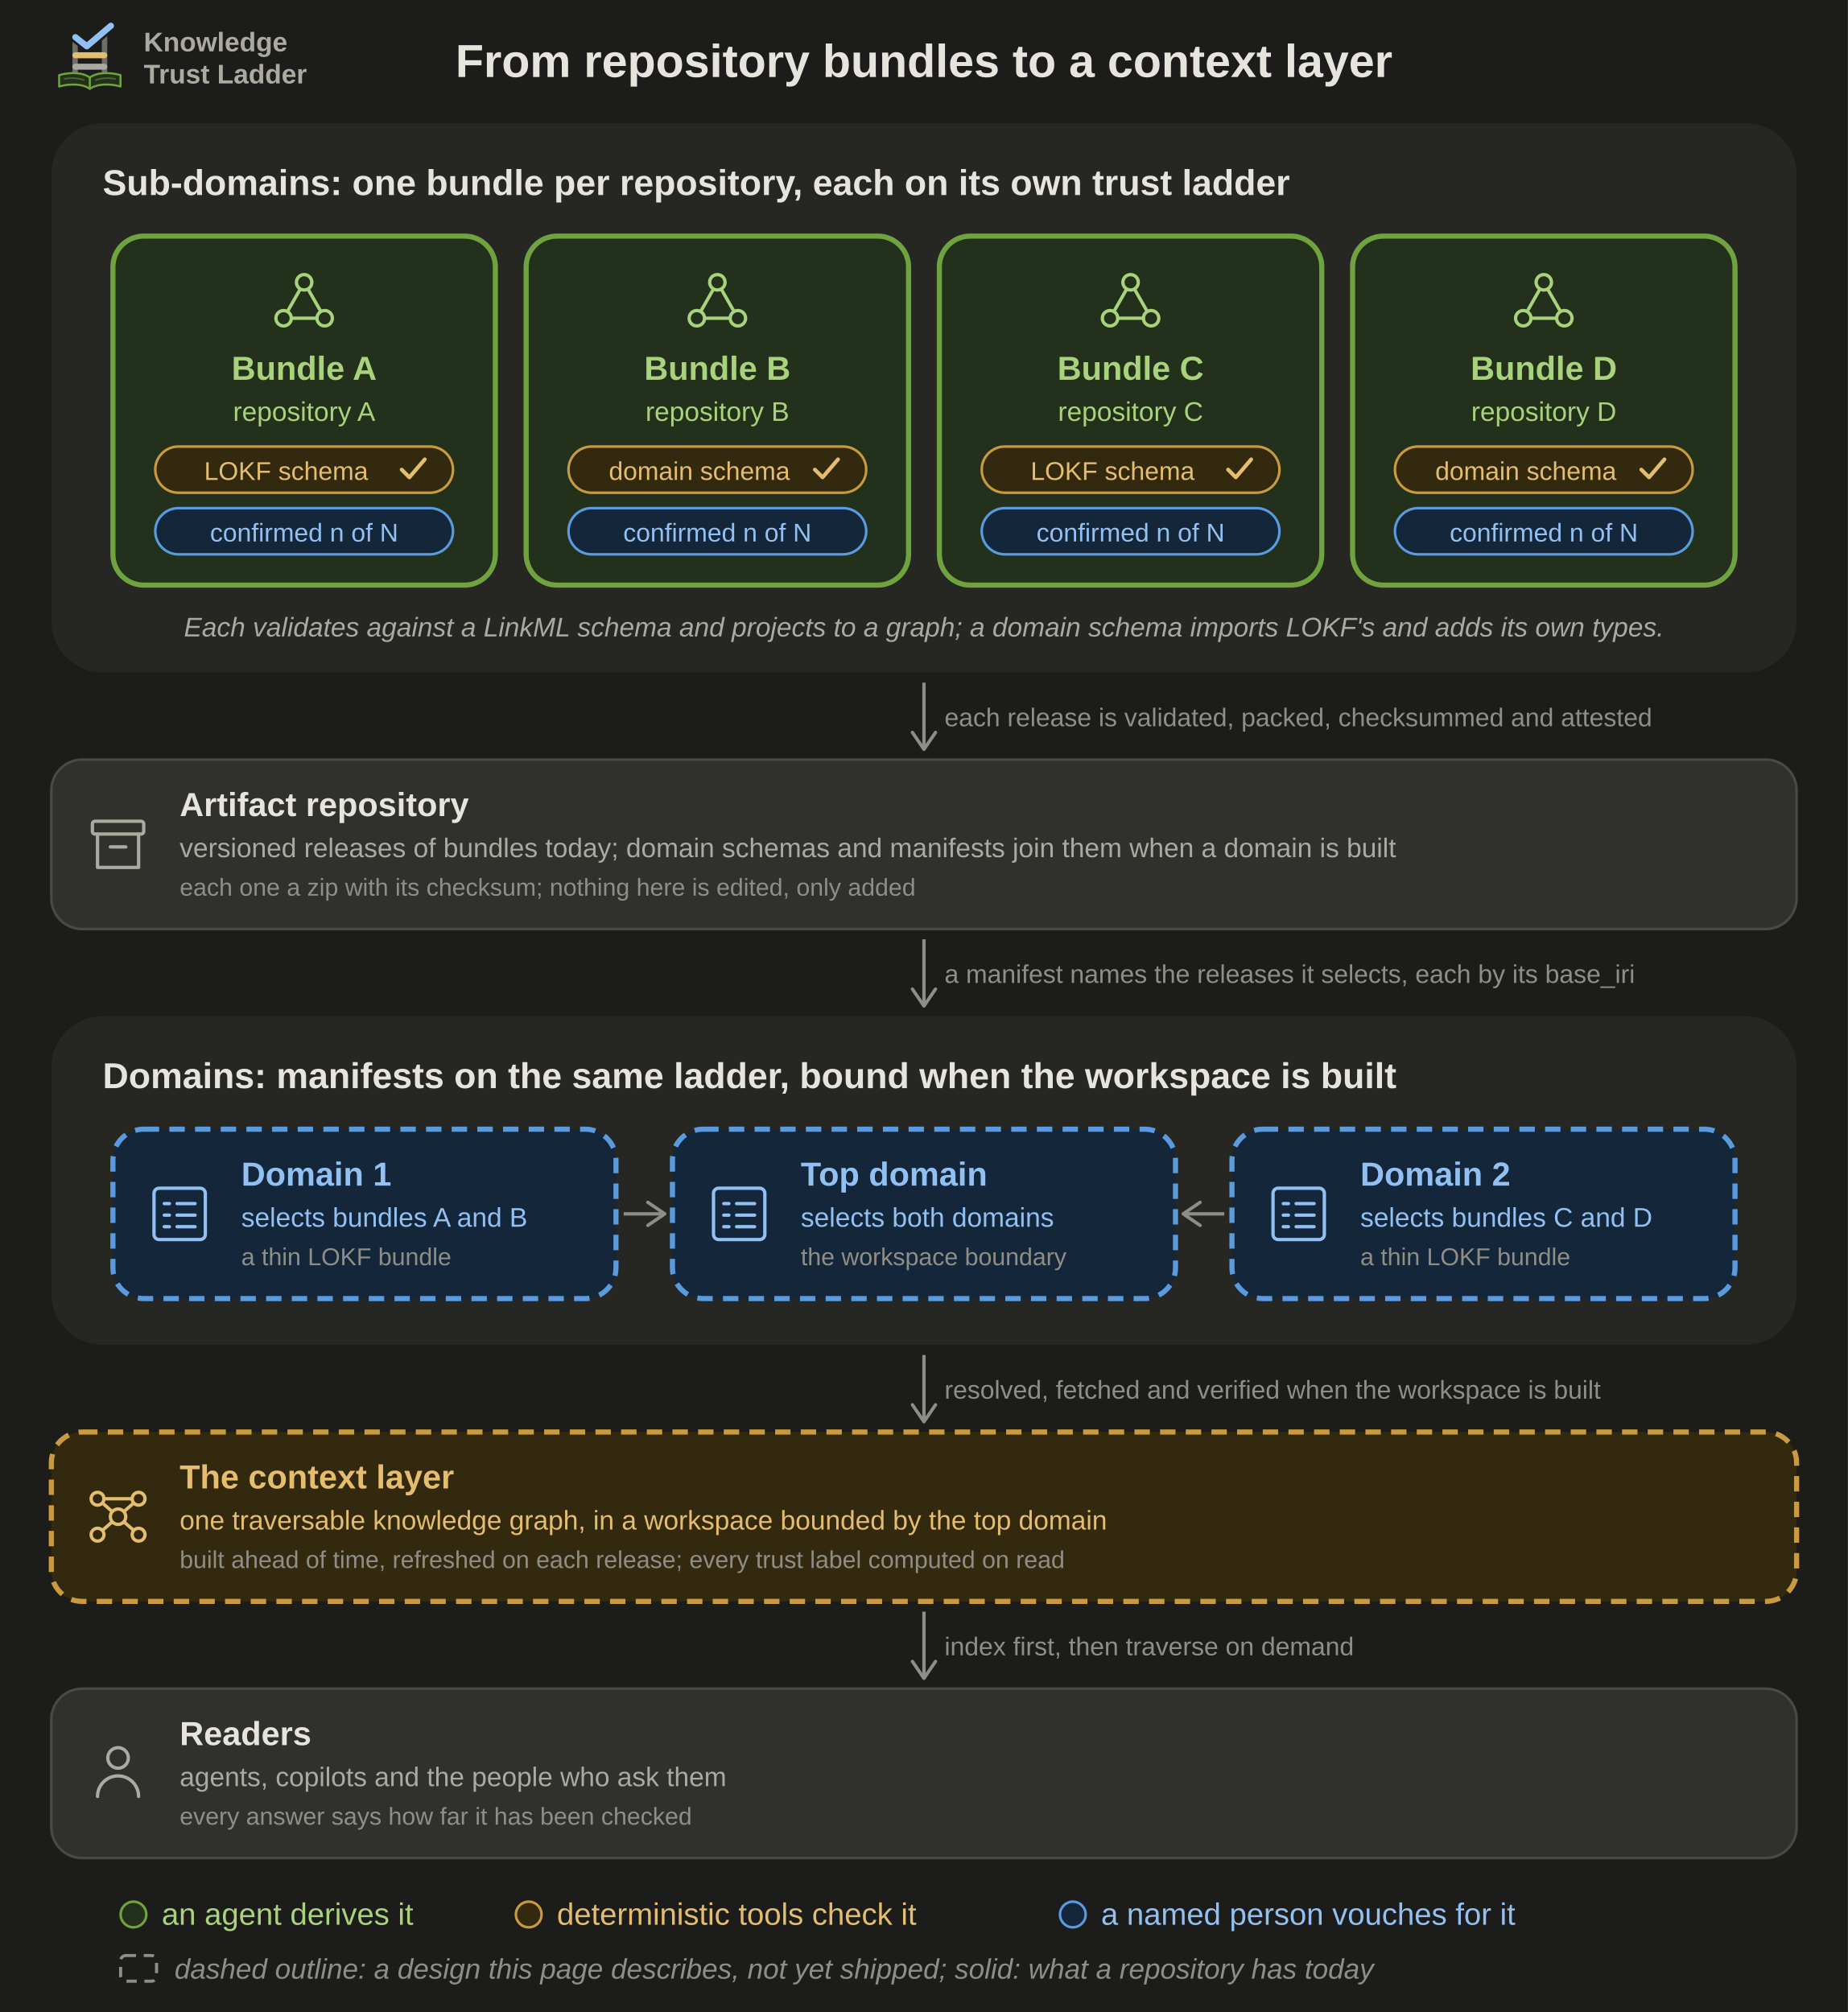
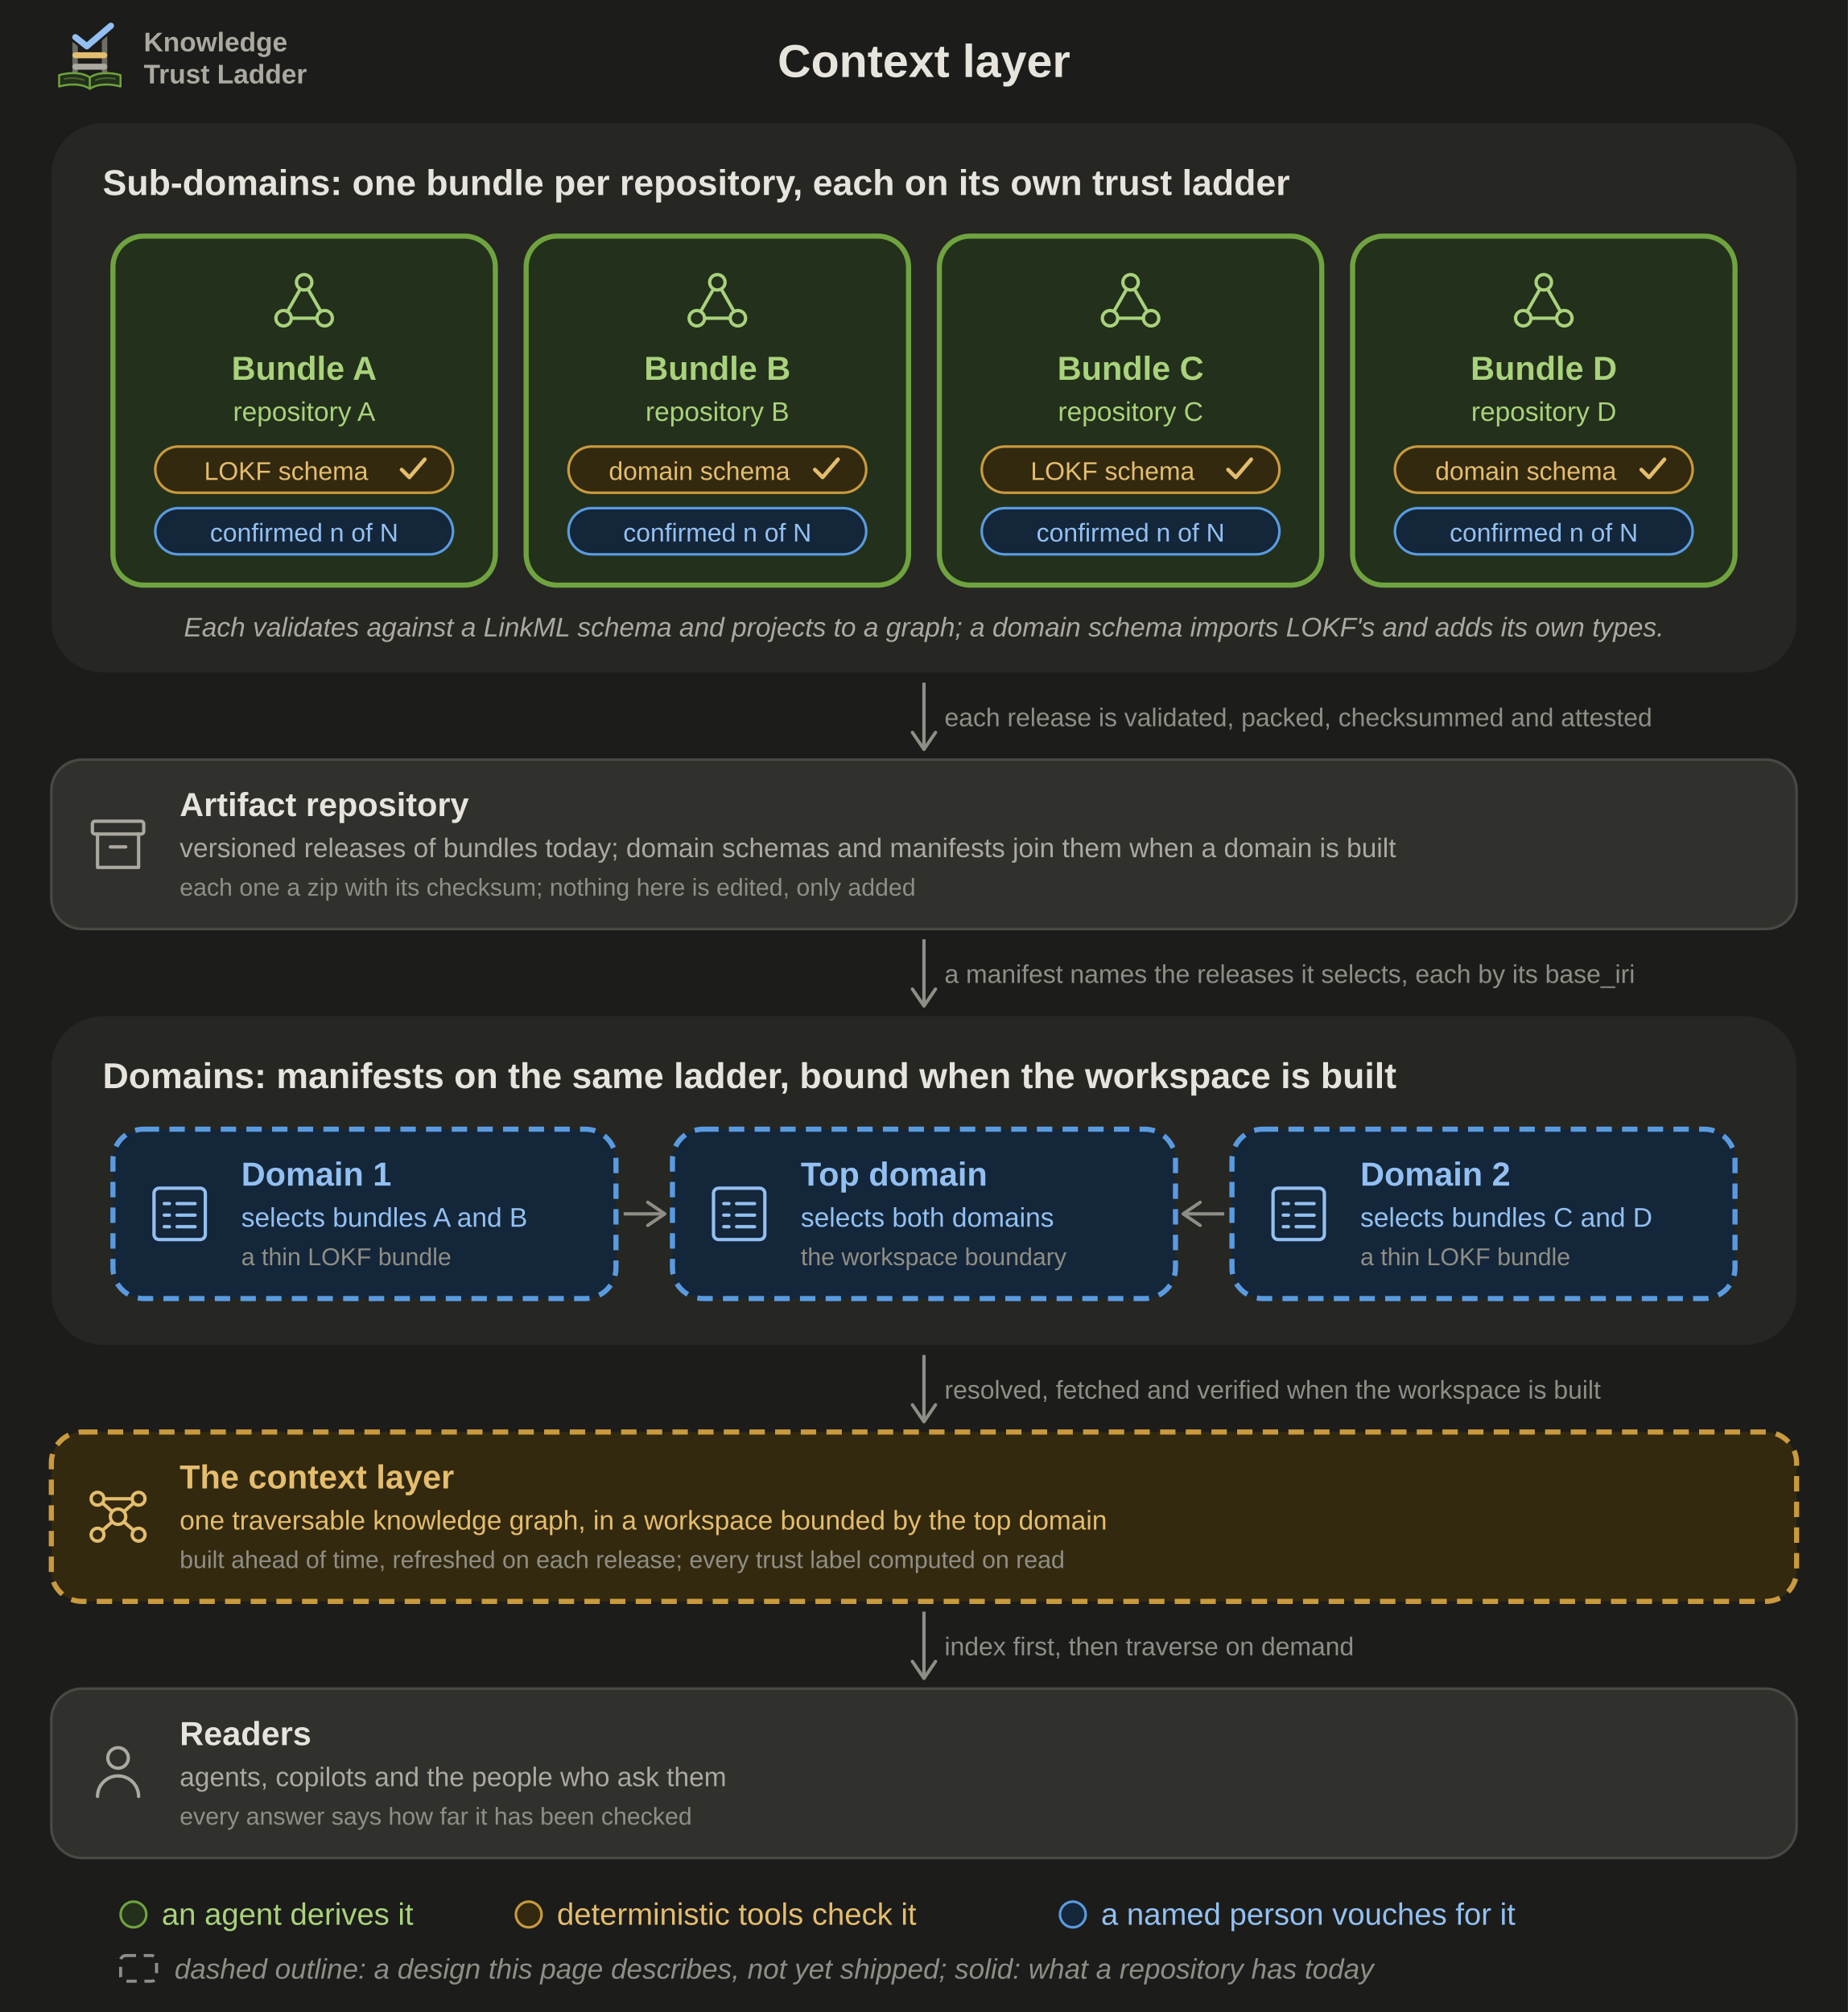
<svg xmlns="http://www.w3.org/2000/svg" width="720" height="784" viewBox="0 0 720 784" role="img" aria-labelledby="t d">
  <rect width="720" height="784" fill="#1C1C1A" />
  <g transform="translate(20,7) scale(0.46875)">
    <rect x="17.5" y="12" width="4.5" height="38" rx="2.25" fill="#6E6D66" />
    <rect x="42" y="12" width="4.5" height="38" rx="2.25" fill="#6E6D66" />
    <rect x="17.5" y="38" width="29" height="5" rx="2.5" fill="#ABA9A0" />
    <rect x="17.5" y="28.5" width="29" height="5" rx="2.5" fill="#E4BD6E" />
    <path d="M20 16 L29.5 23.5 L49.5 6.5" fill="none" stroke="#1C1C1A" stroke-width="9" stroke-linecap="round" stroke-linejoin="round" />
    <path d="M20 16 L29.5 23.5 L49.5 6.5" fill="none" stroke="#93C0F2" stroke-width="5.2" stroke-linecap="round" stroke-linejoin="round" />
    <path d="M32 49.5 C26 45 15 45 6.5 47.5 v9.5 C15 54.5 26 54.5 32 59 C38 54.5 49 54.5 57.5 57 v-9.5 C49 45 38 45 32 49.5 z" fill="#23301B" stroke="#6FA33F" stroke-width="1.7" stroke-linejoin="round" />
    <line x1="32" y1="49.5" x2="32" y2="59" stroke="#6FA33F" stroke-width="1.7" />
    <path d="M11 50.6 C16 49.6 22 49.8 27 51.6 M37 51.6 C42 49.8 48 49.6 53 50.6" fill="none" stroke="#6FA33F" stroke-opacity=".5" stroke-width="1.3" stroke-linecap="round" />
  </g>
  <text x="56" y="20" font-family="Arial, sans-serif" font-size="10.5" font-weight="700" fill="#ABA9A0">Knowledge</text>
  <text x="56" y="32.5" font-family="Arial, sans-serif" font-size="10.5" font-weight="700" fill="#ABA9A0">Trust Ladder</text>
-   <text x="360.0" y="30" text-anchor="middle" font-family="Arial, sans-serif" font-size="18" font-weight="700" fill="#E6E4DC">From repository bundles to a context layer</text>
+   <text x="360.0" y="30" text-anchor="middle" font-family="Arial, sans-serif" font-size="18" font-weight="700" fill="#E6E4DC">Context layer</text>
  <rect x="20" y="48" width="680" height="214" rx="20" fill="#262623" />
  <text x="40" y="76" font-family="Arial, sans-serif" font-size="14" font-weight="700" fill="#E6E4DC">Sub-domains: one bundle per repository, each on its own trust ladder</text>
  <rect x="44" y="92" width="149" height="136" rx="12" fill="#23301B" stroke="#6FA33F" stroke-width="2" />
  <g transform="translate(118.5,118)" stroke="#A9D27C" stroke-width="1.3" fill="none" stroke-linecap="round" stroke-linejoin="round">
    <line x1="-8" y1="6" x2="0" y2="-8" />
    <line x1="8" y1="6" x2="0" y2="-8" />
    <line x1="-8" y1="6" x2="8" y2="6" />
    <circle cx="0" cy="-8" r="3" fill="#23301B" />
    <circle cx="-8" cy="6" r="3" fill="#23301B" />
    <circle cx="8" cy="6" r="3" fill="#23301B" />
  </g>
  <text x="118.5" y="148" text-anchor="middle" font-family="Arial, sans-serif" font-size="13" font-weight="700" fill="#A9D27C">Bundle A</text>
  <text x="118.5" y="164" text-anchor="middle" font-family="Arial, sans-serif" font-size="10.5" fill="#A9D27C">repository A</text>
  <rect x="60.5" y="174" width="116" height="18" rx="9.0" fill="#33290F" stroke="#C99A3E" stroke-width="1" />
  <text x="111.5" y="187" text-anchor="middle" font-family="Arial, sans-serif" font-size="10" fill="#E4BD6E">LOKF schema</text>
  <path d="M156.5 183 l3 3 l6 -7" fill="none" stroke="#E4BD6E" stroke-width="1.5" stroke-linecap="round" stroke-linejoin="round" />
  <rect x="60.5" y="198" width="116" height="18" rx="9.0" fill="#142639" stroke="#5A9BE0" stroke-width="1" />
  <text x="118.5" y="211" text-anchor="middle" font-family="Arial, sans-serif" font-size="10" fill="#93C0F2">confirmed n of N</text>
  <rect x="205" y="92" width="149" height="136" rx="12" fill="#23301B" stroke="#6FA33F" stroke-width="2" />
  <g transform="translate(279.5,118)" stroke="#A9D27C" stroke-width="1.3" fill="none" stroke-linecap="round" stroke-linejoin="round">
    <line x1="-8" y1="6" x2="0" y2="-8" />
    <line x1="8" y1="6" x2="0" y2="-8" />
    <line x1="-8" y1="6" x2="8" y2="6" />
    <circle cx="0" cy="-8" r="3" fill="#23301B" />
    <circle cx="-8" cy="6" r="3" fill="#23301B" />
    <circle cx="8" cy="6" r="3" fill="#23301B" />
  </g>
  <text x="279.5" y="148" text-anchor="middle" font-family="Arial, sans-serif" font-size="13" font-weight="700" fill="#A9D27C">Bundle B</text>
  <text x="279.5" y="164" text-anchor="middle" font-family="Arial, sans-serif" font-size="10.5" fill="#A9D27C">repository B</text>
  <rect x="221.5" y="174" width="116" height="18" rx="9.0" fill="#33290F" stroke="#C99A3E" stroke-width="1" />
  <text x="272.5" y="187" text-anchor="middle" font-family="Arial, sans-serif" font-size="10" fill="#E4BD6E">domain schema</text>
  <path d="M317.5 183 l3 3 l6 -7" fill="none" stroke="#E4BD6E" stroke-width="1.5" stroke-linecap="round" stroke-linejoin="round" />
  <rect x="221.5" y="198" width="116" height="18" rx="9.0" fill="#142639" stroke="#5A9BE0" stroke-width="1" />
  <text x="279.5" y="211" text-anchor="middle" font-family="Arial, sans-serif" font-size="10" fill="#93C0F2">confirmed n of N</text>
  <rect x="366" y="92" width="149" height="136" rx="12" fill="#23301B" stroke="#6FA33F" stroke-width="2" />
  <g transform="translate(440.5,118)" stroke="#A9D27C" stroke-width="1.3" fill="none" stroke-linecap="round" stroke-linejoin="round">
    <line x1="-8" y1="6" x2="0" y2="-8" />
    <line x1="8" y1="6" x2="0" y2="-8" />
    <line x1="-8" y1="6" x2="8" y2="6" />
    <circle cx="0" cy="-8" r="3" fill="#23301B" />
    <circle cx="-8" cy="6" r="3" fill="#23301B" />
    <circle cx="8" cy="6" r="3" fill="#23301B" />
  </g>
  <text x="440.5" y="148" text-anchor="middle" font-family="Arial, sans-serif" font-size="13" font-weight="700" fill="#A9D27C">Bundle C</text>
  <text x="440.5" y="164" text-anchor="middle" font-family="Arial, sans-serif" font-size="10.5" fill="#A9D27C">repository C</text>
  <rect x="382.5" y="174" width="116" height="18" rx="9.0" fill="#33290F" stroke="#C99A3E" stroke-width="1" />
  <text x="433.5" y="187" text-anchor="middle" font-family="Arial, sans-serif" font-size="10" fill="#E4BD6E">LOKF schema</text>
  <path d="M478.5 183 l3 3 l6 -7" fill="none" stroke="#E4BD6E" stroke-width="1.5" stroke-linecap="round" stroke-linejoin="round" />
  <rect x="382.5" y="198" width="116" height="18" rx="9.0" fill="#142639" stroke="#5A9BE0" stroke-width="1" />
  <text x="440.5" y="211" text-anchor="middle" font-family="Arial, sans-serif" font-size="10" fill="#93C0F2">confirmed n of N</text>
  <rect x="527" y="92" width="149" height="136" rx="12" fill="#23301B" stroke="#6FA33F" stroke-width="2" />
  <g transform="translate(601.5,118)" stroke="#A9D27C" stroke-width="1.3" fill="none" stroke-linecap="round" stroke-linejoin="round">
    <line x1="-8" y1="6" x2="0" y2="-8" />
    <line x1="8" y1="6" x2="0" y2="-8" />
    <line x1="-8" y1="6" x2="8" y2="6" />
    <circle cx="0" cy="-8" r="3" fill="#23301B" />
    <circle cx="-8" cy="6" r="3" fill="#23301B" />
    <circle cx="8" cy="6" r="3" fill="#23301B" />
  </g>
  <text x="601.5" y="148" text-anchor="middle" font-family="Arial, sans-serif" font-size="13" font-weight="700" fill="#A9D27C">Bundle D</text>
  <text x="601.5" y="164" text-anchor="middle" font-family="Arial, sans-serif" font-size="10.5" fill="#A9D27C">repository D</text>
  <rect x="543.5" y="174" width="116" height="18" rx="9.0" fill="#33290F" stroke="#C99A3E" stroke-width="1" />
  <text x="594.5" y="187" text-anchor="middle" font-family="Arial, sans-serif" font-size="10" fill="#E4BD6E">domain schema</text>
  <path d="M639.5 183 l3 3 l6 -7" fill="none" stroke="#E4BD6E" stroke-width="1.5" stroke-linecap="round" stroke-linejoin="round" />
  <rect x="543.5" y="198" width="116" height="18" rx="9.0" fill="#142639" stroke="#5A9BE0" stroke-width="1" />
  <text x="601.5" y="211" text-anchor="middle" font-family="Arial, sans-serif" font-size="10" fill="#93C0F2">confirmed n of N</text>
  <text x="360" y="248" text-anchor="middle" font-family="Arial, sans-serif" font-size="10.5" font-style="italic" fill="#ABA9A0">Each validates against a LinkML schema and projects to a graph; a domain schema imports LOKF's and adds its own types.</text>
  <line x1="360" y1="266" x2="360" y2="292" stroke="#8F8E86" stroke-width="1.3" />
  <path d="M355.5 285.4 L360 292 L364.5 285.4" fill="none" stroke="#8F8E86" stroke-width="1.3" stroke-linecap="round" stroke-linejoin="round" />
  <text x="368" y="283" font-family="Arial, sans-serif" font-size="10" fill="#8F8E86">each release is validated, packed, checksummed and attested</text>
  <rect x="20" y="296" width="680" height="66" rx="12" fill="#30302C" stroke="#4A4944" stroke-width="1" />
  <g transform="translate(46,329)" stroke="#ABA9A0" stroke-width="1.3" fill="none" stroke-linecap="round" stroke-linejoin="round">
    <rect x="-10" y="-9" width="20" height="5" rx="1" />
    <path d="M-8 -4 V9 H8 V-4" />
    <line x1="-3" y1="1" x2="3" y2="1" />
  </g>
  <text x="70" y="318" font-family="Arial, sans-serif" font-size="13" font-weight="700" fill="#E6E4DC">Artifact repository</text>
  <text x="70" y="334" font-family="Arial, sans-serif" font-size="10.5" fill="#ABA9A0">versioned releases of bundles today; domain schemas and manifests join them when a domain is built</text>
  <text x="70" y="349" font-family="Arial, sans-serif" font-size="9.5" fill="#8F8E86">each one a zip with its checksum; nothing here is edited, only added</text>
  <line x1="360" y1="366" x2="360" y2="392" stroke="#8F8E86" stroke-width="1.3" />
  <path d="M355.5 385.4 L360 392 L364.5 385.4" fill="none" stroke="#8F8E86" stroke-width="1.3" stroke-linecap="round" stroke-linejoin="round" />
  <text x="368" y="383" font-family="Arial, sans-serif" font-size="10" fill="#8F8E86">a manifest names the releases it selects, each by its base_iri</text>
  <rect x="20" y="396" width="680" height="128" rx="20" fill="#262623" />
  <text x="40" y="424" font-family="Arial, sans-serif" font-size="14" font-weight="700" fill="#E6E4DC">Domains: manifests on the same ladder, bound when the workspace is built</text>
  <rect x="44" y="440" width="196" height="66" rx="12" fill="#142639" stroke="#5A9BE0" stroke-width="2" stroke-dasharray="6 4" />
  <g transform="translate(70,473)" stroke="#93C0F2" stroke-width="1.3" fill="none" stroke-linecap="round" stroke-linejoin="round">
    <rect x="-10" y="-10" width="20" height="20" rx="2" />
    <line x1="-6" y1="-4" x2="-4" y2="-4" />
    <line x1="-1" y1="-4" x2="6" y2="-4" />
    <line x1="-6" y1="0.5" x2="-4" y2="0.5" />
    <line x1="-1" y1="0.5" x2="6" y2="0.5" />
    <line x1="-6" y1="5" x2="-4" y2="5" />
    <line x1="-1" y1="5" x2="6" y2="5" />
  </g>
  <text x="94" y="462" font-family="Arial, sans-serif" font-size="13" font-weight="700" fill="#93C0F2">Domain 1</text>
  <text x="94" y="478" font-family="Arial, sans-serif" font-size="10.5" fill="#93C0F2">selects bundles A and B</text>
  <text x="94" y="493" font-family="Arial, sans-serif" font-size="9.5" fill="#8F8E86">a thin LOKF bundle</text>
  <rect x="262" y="440" width="196" height="66" rx="12" fill="#142639" stroke="#5A9BE0" stroke-width="2" stroke-dasharray="6 4" />
  <g transform="translate(288,473)" stroke="#93C0F2" stroke-width="1.3" fill="none" stroke-linecap="round" stroke-linejoin="round">
    <rect x="-10" y="-10" width="20" height="20" rx="2" />
    <line x1="-6" y1="-4" x2="-4" y2="-4" />
    <line x1="-1" y1="-4" x2="6" y2="-4" />
    <line x1="-6" y1="0.5" x2="-4" y2="0.5" />
    <line x1="-1" y1="0.5" x2="6" y2="0.5" />
    <line x1="-6" y1="5" x2="-4" y2="5" />
    <line x1="-1" y1="5" x2="6" y2="5" />
  </g>
  <text x="312" y="462" font-family="Arial, sans-serif" font-size="13" font-weight="700" fill="#93C0F2">Top domain</text>
  <text x="312" y="478" font-family="Arial, sans-serif" font-size="10.5" fill="#93C0F2">selects both domains</text>
  <text x="312" y="493" font-family="Arial, sans-serif" font-size="9.5" fill="#8F8E86">the workspace boundary</text>
  <rect x="480" y="440" width="196" height="66" rx="12" fill="#142639" stroke="#5A9BE0" stroke-width="2" stroke-dasharray="6 4" />
  <g transform="translate(506,473)" stroke="#93C0F2" stroke-width="1.3" fill="none" stroke-linecap="round" stroke-linejoin="round">
    <rect x="-10" y="-10" width="20" height="20" rx="2" />
    <line x1="-6" y1="-4" x2="-4" y2="-4" />
    <line x1="-1" y1="-4" x2="6" y2="-4" />
    <line x1="-6" y1="0.5" x2="-4" y2="0.5" />
    <line x1="-1" y1="0.5" x2="6" y2="0.5" />
    <line x1="-6" y1="5" x2="-4" y2="5" />
    <line x1="-1" y1="5" x2="6" y2="5" />
  </g>
  <text x="530" y="462" font-family="Arial, sans-serif" font-size="13" font-weight="700" fill="#93C0F2">Domain 2</text>
  <text x="530" y="478" font-family="Arial, sans-serif" font-size="10.5" fill="#93C0F2">selects bundles C and D</text>
  <text x="530" y="493" font-family="Arial, sans-serif" font-size="9.5" fill="#8F8E86">a thin LOKF bundle</text>
  <line x1="243" y1="473" x2="259" y2="473" stroke="#8F8E86" stroke-width="1.3" />
  <path d="M252.4 477.5 L259 473 L252.4 468.5" fill="none" stroke="#8F8E86" stroke-width="1.3" stroke-linecap="round" stroke-linejoin="round" />
  <line x1="477" y1="473" x2="461" y2="473" stroke="#8F8E86" stroke-width="1.3" />
  <path d="M467.6 477.5 L461 473 L467.6 468.5" fill="none" stroke="#8F8E86" stroke-width="1.3" stroke-linecap="round" stroke-linejoin="round" />
  <line x1="360" y1="528" x2="360" y2="554" stroke="#8F8E86" stroke-width="1.3" />
  <path d="M355.5 547.4 L360 554 L364.5 547.4" fill="none" stroke="#8F8E86" stroke-width="1.3" stroke-linecap="round" stroke-linejoin="round" />
  <text x="368" y="545" font-family="Arial, sans-serif" font-size="10" fill="#8F8E86">resolved, fetched and verified when the workspace is built</text>
  <rect x="20" y="558" width="680" height="66" rx="12" fill="#33290F" stroke="#C99A3E" stroke-width="2" stroke-dasharray="6 4" />
  <g transform="translate(46,591)" stroke="#E4BD6E" stroke-width="1.3" fill="none" stroke-linecap="round" stroke-linejoin="round">
    <line x1="-8" y1="-7" x2="8" y2="7" />
    <line x1="8" y1="-7" x2="-8" y2="7" />
    <line x1="-8" y1="-7" x2="8" y2="-7" />
    <circle cx="0" cy="0" r="3" fill="#33290F" />
    <circle cx="-8" cy="-7" r="2.5" fill="#33290F" />
    <circle cx="8" cy="-7" r="2.5" fill="#33290F" />
    <circle cx="-8" cy="7" r="2.5" fill="#33290F" />
    <circle cx="8" cy="7" r="2.5" fill="#33290F" />
  </g>
  <text x="70" y="580" font-family="Arial, sans-serif" font-size="13" font-weight="700" fill="#E4BD6E">The context layer</text>
  <text x="70" y="596" font-family="Arial, sans-serif" font-size="10.5" fill="#E4BD6E">one traversable knowledge graph, in a workspace bounded by the top domain</text>
  <text x="70" y="611" font-family="Arial, sans-serif" font-size="9.5" fill="#8F8E86">built ahead of time, refreshed on each release; every trust label computed on read</text>
  <line x1="360" y1="628" x2="360" y2="654" stroke="#8F8E86" stroke-width="1.3" />
  <path d="M355.5 647.4 L360 654 L364.5 647.4" fill="none" stroke="#8F8E86" stroke-width="1.3" stroke-linecap="round" stroke-linejoin="round" />
  <text x="368" y="645" font-family="Arial, sans-serif" font-size="10" fill="#8F8E86">index first, then traverse on demand</text>
  <rect x="20" y="658" width="680" height="66" rx="12" fill="#30302C" stroke="#4A4944" stroke-width="1" />
  <g transform="translate(46,691)" stroke="#ABA9A0" stroke-width="1.3" fill="none" stroke-linecap="round" stroke-linejoin="round">
    <circle cx="0" cy="-6" r="4" />
    <path d="M-8 9 a8 8 0 0 1 16 0" />
  </g>
  <text x="70" y="680" font-family="Arial, sans-serif" font-size="13" font-weight="700" fill="#E6E4DC">Readers</text>
  <text x="70" y="696" font-family="Arial, sans-serif" font-size="10.5" fill="#ABA9A0">agents, copilots and the people who ask them</text>
  <text x="70" y="711" font-family="Arial, sans-serif" font-size="9.5" fill="#8F8E86">every answer says how far it has been checked</text>
  <circle cx="52" cy="746" r="5" fill="#23301B" stroke="#6FA33F" stroke-width="1" />
  <text x="63" y="750" font-family="Arial, sans-serif" font-size="12" fill="#A9D27C">an agent derives it</text>
  <circle cx="206" cy="746" r="5" fill="#33290F" stroke="#C99A3E" stroke-width="1" />
  <text x="217" y="750" font-family="Arial, sans-serif" font-size="12" fill="#E4BD6E">deterministic tools check it</text>
  <circle cx="418" cy="746" r="5" fill="#142639" stroke="#5A9BE0" stroke-width="1" />
  <text x="429" y="750" font-family="Arial, sans-serif" font-size="12" fill="#93C0F2">a named person vouches for it</text>
  <rect x="47" y="762" width="14" height="10" rx="2" fill="none" stroke="#8F8E86" stroke-width="1.2" stroke-dasharray="4 3" />
  <text x="68" y="771" font-family="Arial, sans-serif" font-size="11" font-style="italic" fill="#8F8E86">dashed outline: a design this page describes, not yet shipped; solid: what a repository has today</text>
</svg>
